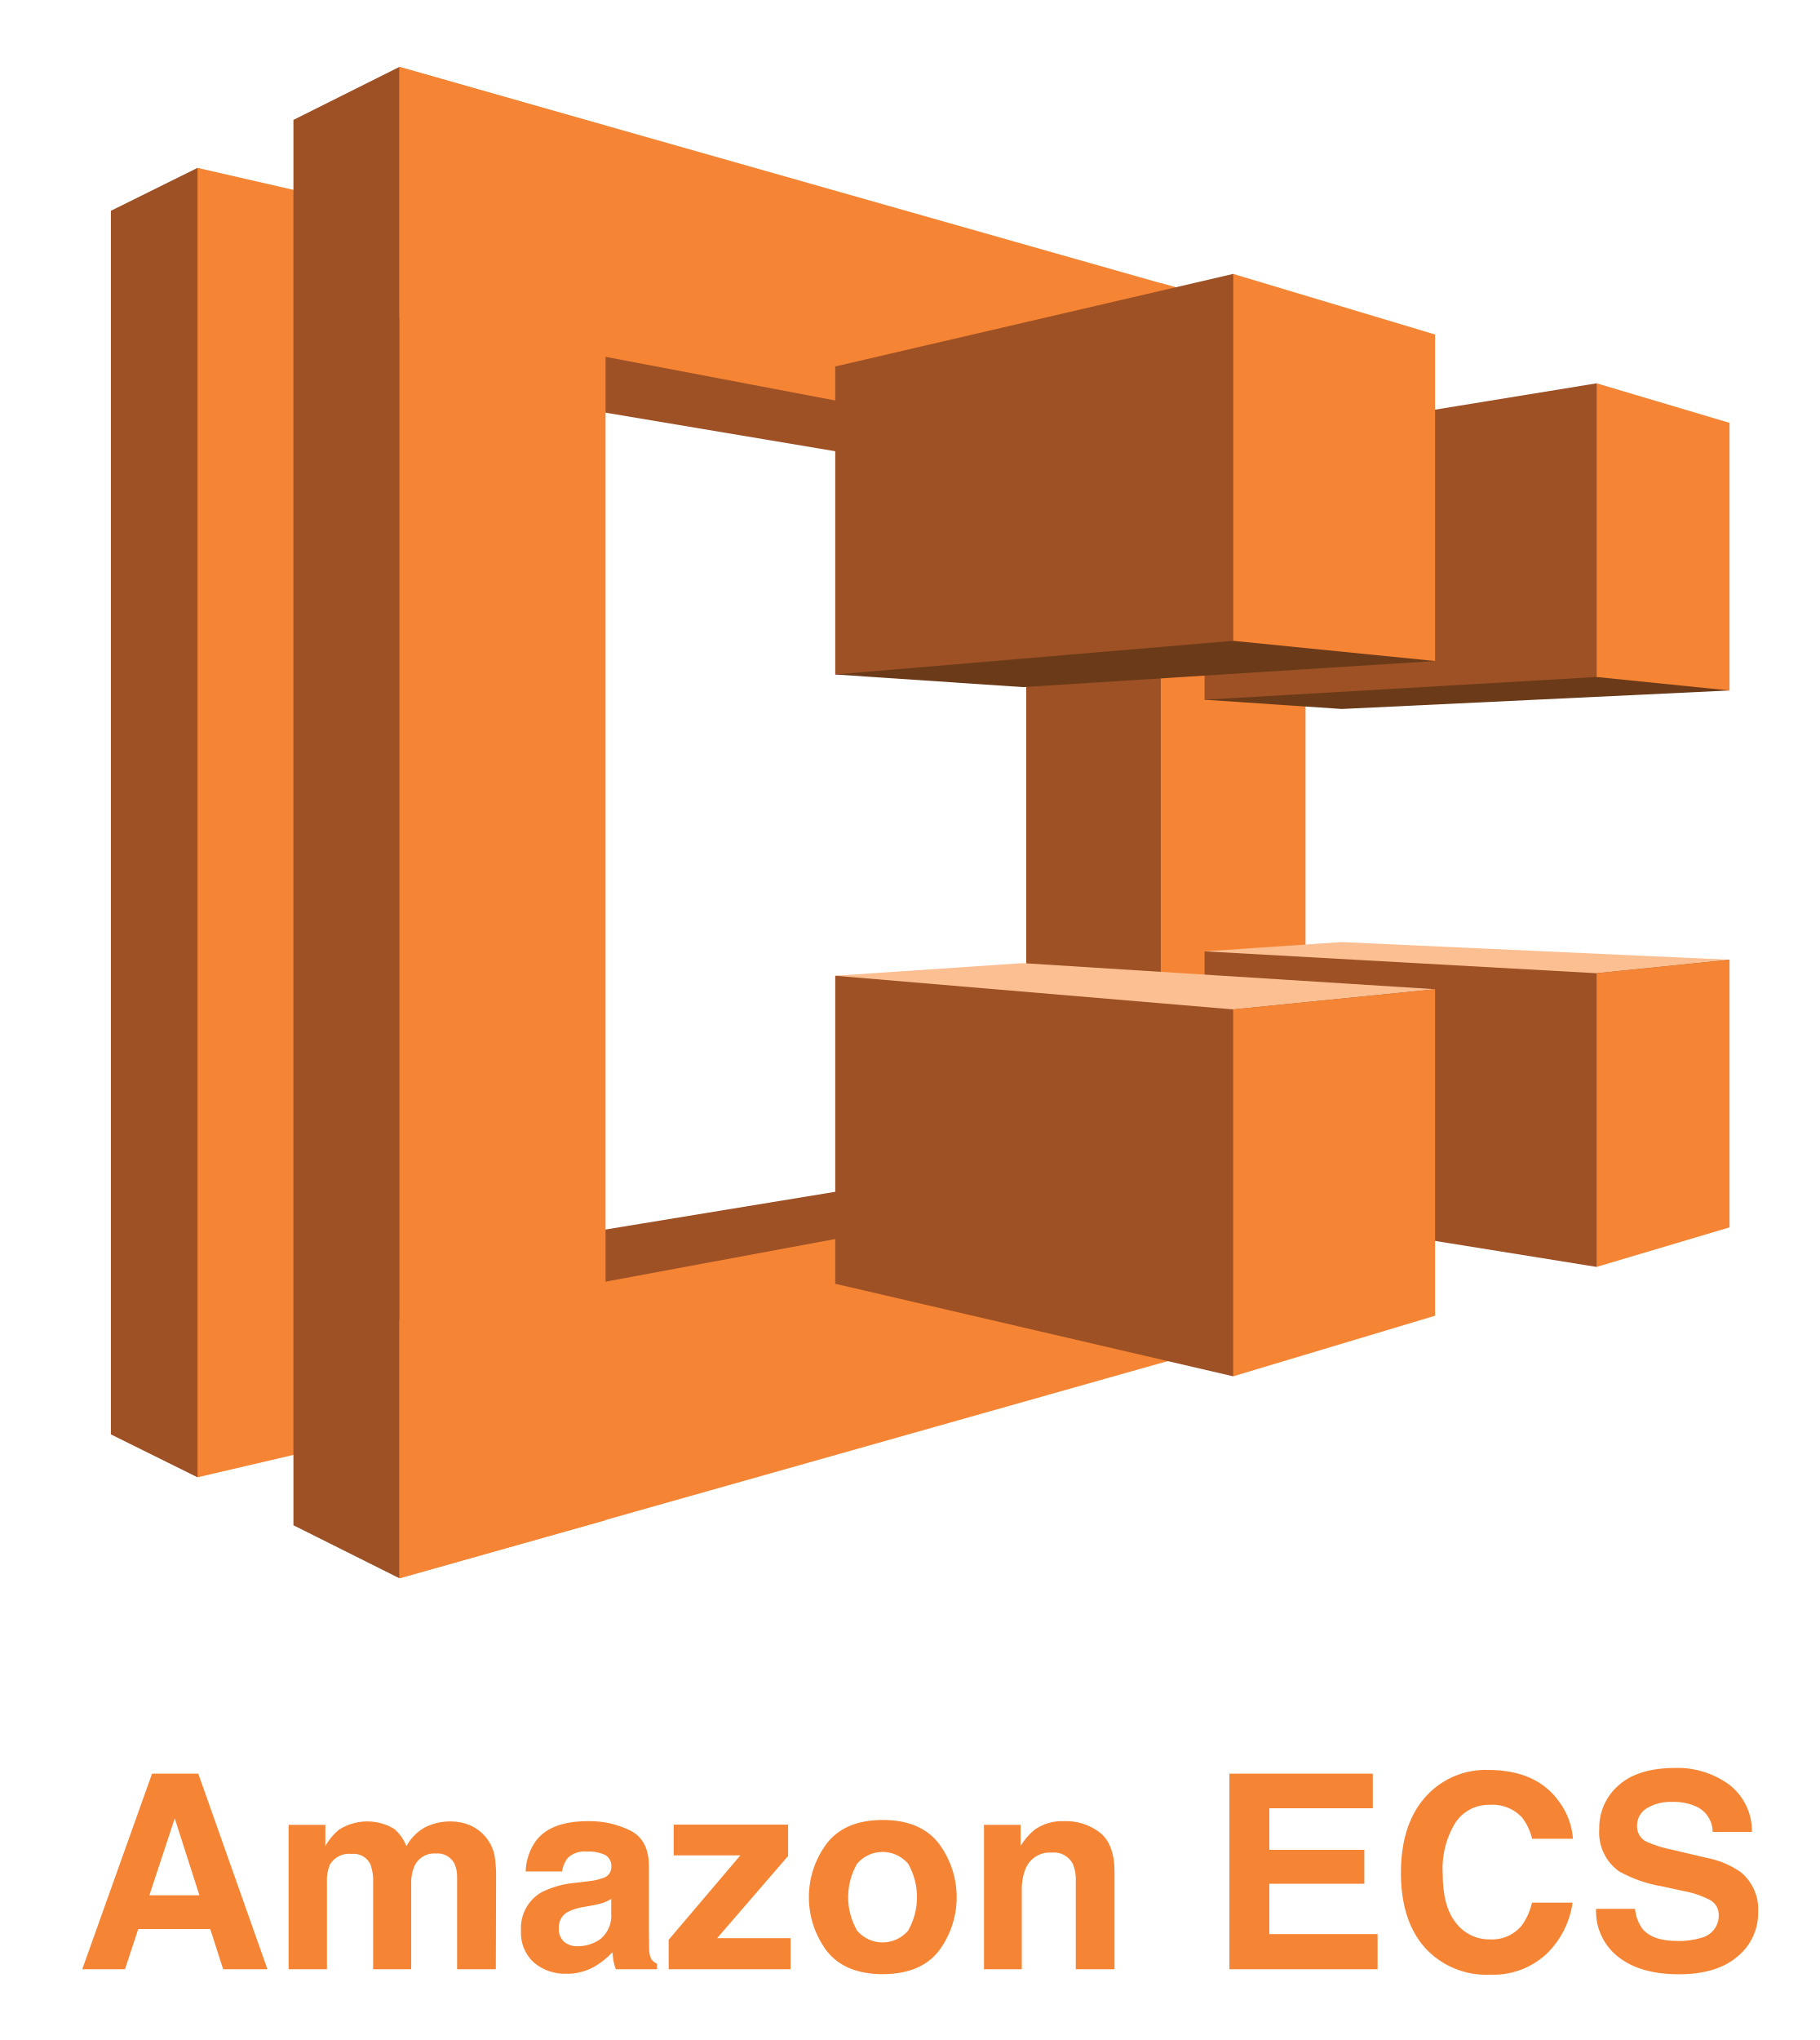
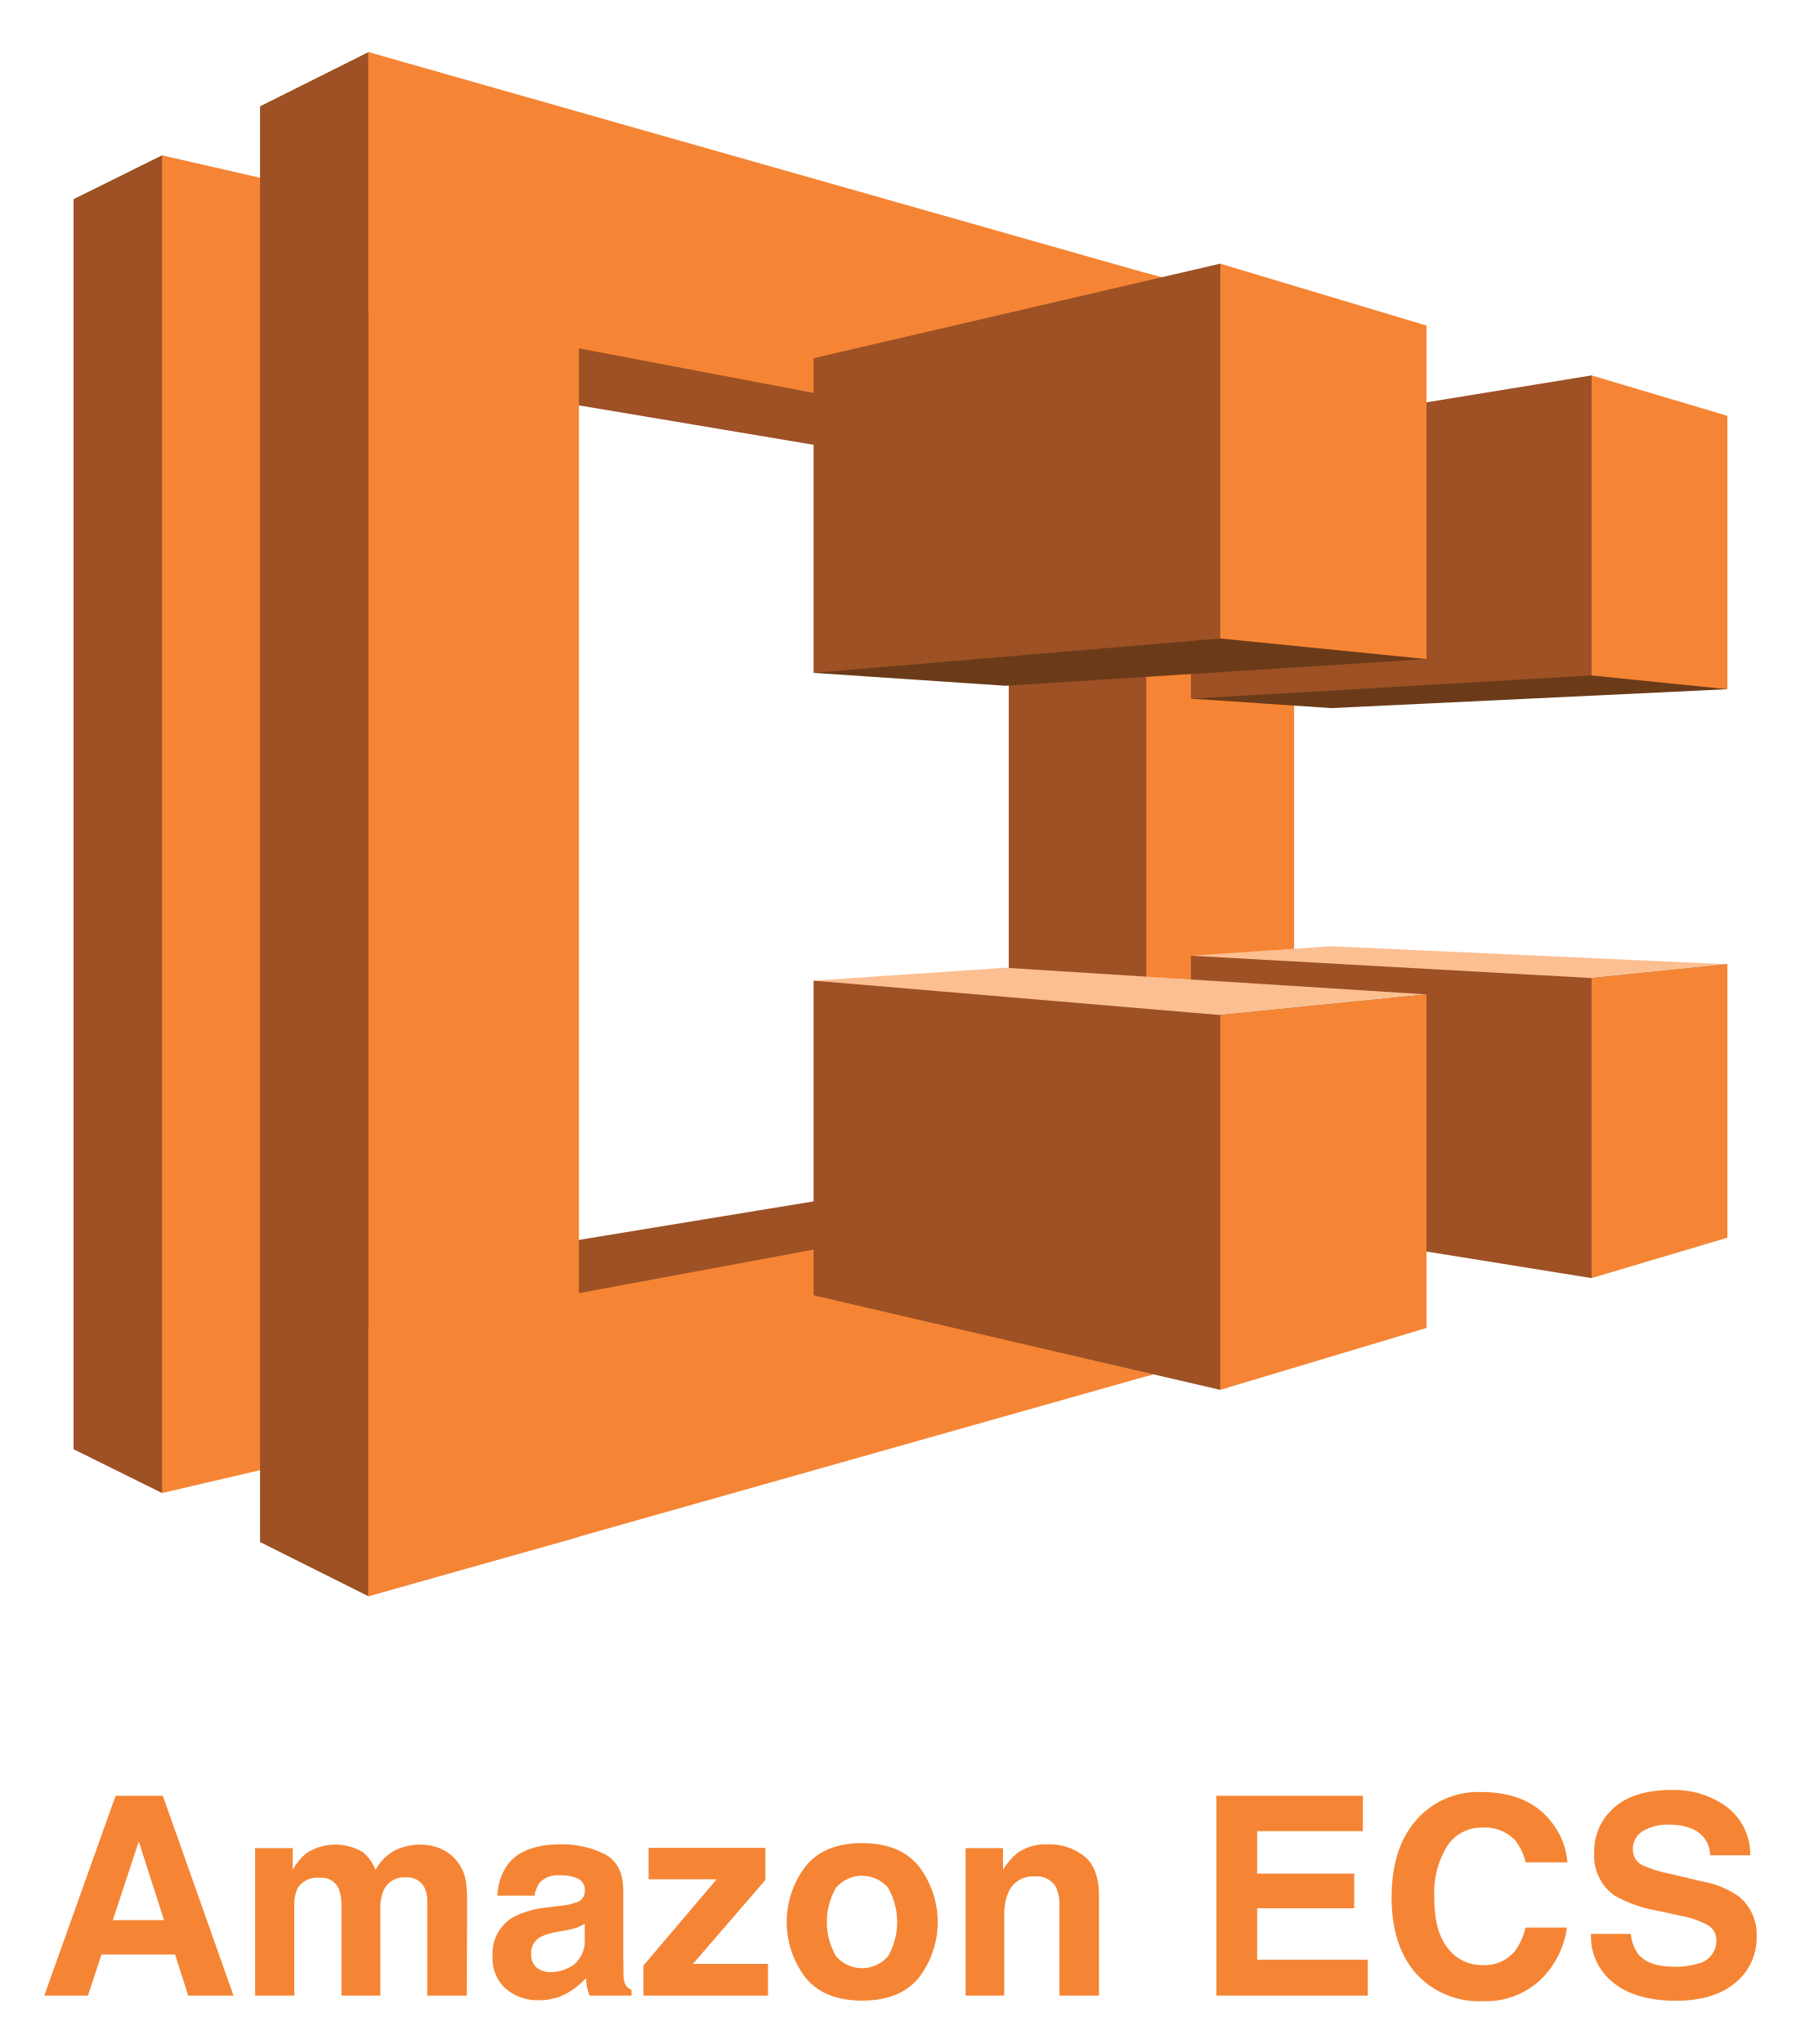
- <svg xmlns="http://www.w3.org/2000/svg" viewBox="95.36 -5.20 241.28 270.40">
+ <svg xmlns="http://www.w3.org/2000/svg" viewBox="100.52 -3.10 232.96 265.20">
  <defs>
    <style>.cls-1{fill:#f58534}.cls-2{fill:#9d5125}.cls-3{fill:#6b3b19}</style>
  </defs>
  <path d="M115.52 229.896h6.129l9.172 25.924h-5.874l-1.711-5.329h-9.547l-1.757 5.33h-5.667zm-.358 16.127h6.64l-3.275-10.2zm42.472-9.303a5.575 5.575 0 0 1 2.234 1.723 5.508 5.508 0 0 1 1.09 2.462 17.044 17.044 0 0 1 .176 2.832l-.036 12.083h-5.135v-12.206a4.008 4.008 0 0 0-.352-1.794 2.5 2.5 0 0 0-2.462-1.337 2.881 2.881 0 0 0-2.867 1.724 5.41 5.41 0 0 0-.405 2.198v11.415h-5.047v-11.415a6.411 6.411 0 0 0-.352-2.48 2.456 2.456 0 0 0-2.48-1.389 2.96 2.96 0 0 0-2.884 1.39 5.347 5.347 0 0 0-.405 2.356v11.538h-5.083v-19.135h4.872v2.796a8.077 8.077 0 0 1 1.759-2.128 6.963 6.963 0 0 1 7.334-.159 5.637 5.637 0 0 1 1.653 2.305 6.368 6.368 0 0 1 2.445-2.48 7.464 7.464 0 0 1 3.447-.791 6.677 6.677 0 0 1 2.498.492zm15.701 7.44a7.93 7.93 0 0 0 2.002-.44 1.508 1.508 0 0 0 1.08-1.425 1.685 1.685 0 0 0-.828-1.627 5.242 5.242 0 0 0-2.434-.448 3.193 3.193 0 0 0-2.55.88 3.624 3.624 0 0 0-.713 1.758h-4.836a7.336 7.336 0 0 1 1.413-4.133q1.996-2.533 6.854-2.533a12.228 12.228 0 0 1 5.617 1.248q2.455 1.25 2.455 4.714v8.794q0 .916.036 2.216a2.786 2.786 0 0 0 .298 1.337 1.788 1.788 0 0 0 .74.58v.74h-5.453a5.539 5.539 0 0 1-.317-1.092q-.088-.51-.14-1.16a10.358 10.358 0 0 1-2.406 1.917 7.274 7.274 0 0 1-3.68.932 6.348 6.348 0 0 1-4.326-1.486 5.284 5.284 0 0 1-1.707-4.212 5.46 5.46 0 0 1 2.746-5.119 12.29 12.29 0 0 1 4.43-1.231zm3.065 2.339a5.54 5.54 0 0 1-.972.483 8.214 8.214 0 0 1-1.346.343l-1.14.211a7.498 7.498 0 0 0-2.305.687 2.288 2.288 0 0 0-1.184 2.128 2.225 2.225 0 0 0 .723 1.855 2.75 2.75 0 0 0 1.76.571 5.24 5.24 0 0 0 3.026-.949 4.023 4.023 0 0 0 1.438-3.465zm8.284-5.769v-4.08h15.161v4.167l-9.407 10.888h9.741v4.115h-16.163v-3.904l9.503-11.187zm35.088 12.745q-2.427 2.997-7.369 2.996-4.943 0-7.37-2.996a11.893 11.893 0 0 1 0-14.4q2.428-3.042 7.37-3.04 4.942 0 7.37 3.04a11.893 11.893 0 0 1 0 14.4zm-4.01-2.77a8.951 8.951 0 0 0 0-8.878 4.454 4.454 0 0 0-6.762 0 8.89 8.89 0 0 0 0 8.878 4.44 4.44 0 0 0 6.763 0zm25.484-12.956q1.882 1.556 1.884 5.162v12.91h-5.137v-11.662a5.357 5.357 0 0 0-.401-2.321 2.82 2.82 0 0 0-2.794-1.478 3.46 3.46 0 0 0-3.474 2.163 7.477 7.477 0 0 0-.49 2.92v10.377h-5.011v-19.135h4.854v2.796a8.495 8.495 0 0 1 1.82-2.128 6.313 6.313 0 0 1 3.906-1.16 7.346 7.346 0 0 1 4.843 1.556zm36.128-3.263h-13.719v5.505h12.593v4.502h-12.593v6.666h14.352v4.661H258.36v-25.924h19.013zm7.329-1.882a10.671 10.671 0 0 1 7.97-3.2q6.473 0 9.466 4.29a9.355 9.355 0 0 1 1.774 4.837h-5.417a7.383 7.383 0 0 0-1.327-2.814 5.34 5.34 0 0 0-4.29-1.689 5.288 5.288 0 0 0-4.567 2.384 11.646 11.646 0 0 0-1.67 6.745q0 4.363 1.763 6.533a5.527 5.527 0 0 0 4.482 2.173 5.08 5.08 0 0 0 4.25-1.864 8.184 8.184 0 0 0 1.341-3.008h5.382a11.676 11.676 0 0 1-3.558 6.895 10.356 10.356 0 0 1-7.334 2.655 11 11 0 0 1-8.7-3.588q-3.167-3.605-3.167-9.884 0-6.79 3.602-10.465zm27.441 15.213a5.258 5.258 0 0 0 .988 2.657q1.347 1.6 4.615 1.6a9.94 9.94 0 0 0 3.179-.422 3.018 3.018 0 0 0 2.316-3.007 2.215 2.215 0 0 0-1.135-1.988 12.278 12.278 0 0 0-3.6-1.214l-2.806-.615a17.506 17.506 0 0 1-5.685-1.987 6.32 6.32 0 0 1-2.62-5.611 7.452 7.452 0 0 1 2.563-5.787q2.565-2.304 7.532-2.303a11.549 11.549 0 0 1 7.077 2.172 7.726 7.726 0 0 1 3.072 6.305h-5.207a3.712 3.712 0 0 0-2.091-3.324 7.167 7.167 0 0 0-3.228-.651 6.137 6.137 0 0 0-3.426.844 2.671 2.671 0 0 0-1.28 2.357 2.223 2.223 0 0 0 1.262 2.075 15.64 15.64 0 0 0 3.444 1.073l4.55 1.073a11.583 11.583 0 0 1 4.484 1.882 6.342 6.342 0 0 1 2.318 5.294 7.438 7.438 0 0 1-2.746 5.9q-2.747 2.349-7.76 2.348-5.12 0-8.054-2.312a7.654 7.654 0 0 1-2.932-6.359z" class="cls-1" />
  <path d="M121.549 17.052l-11.489 5.689v162.185l11.489 5.689 45.287-83.435-45.287-90.128zm34.913 29.225l16.955-23.871 75.85 33.686-17.736 2.789-75.069-12.604zm-13.05 116.786l18.627 25.655 87.228-37.701-16.843-2.566-89.012 14.612z" class="cls-2" />
  <path d="M148.319 184.368l-26.77 6.247V17.052l26.77 6.135v161.181z" class="cls-1" />
  <path d="M134.265 10.694l14.054-7.027 26.436 111.432L148.319 204l-14.054-7.027V10.694zm97.155 137.534l17.847 2.789 16.285-45.399-16.285-49.526-17.847 2.789v89.347z" class="cls-2" />
  <path d="M175.648 196.303L148.319 204V3.667l27.329 7.808v184.828z" class="cls-1" />
  <path d="M267.895 147.559l-119.576 22.197V204l119.576-33.798v-22.643zm.223-87.897L148.319 36.907V3.667l119.799 34.021v21.974z" class="cls-1" />
  <path d="M249.267 32.334l19.186 5.242v132.626l-19.186 5.243V32.334z" class="cls-1" />
  <path d="M324.671 86.321l-51.422 2.454-18.182-1.227 51.98-41.941 17.624 40.714z" class="cls-3" />
  <path d="M255.067 87.548l51.98-3.012V45.607l-51.98 8.478v33.463z" class="cls-2" />
  <path d="M206.099 84.202l52.761-53.095 26.77 51.31-54.656 3.458-24.875-1.673z" class="cls-3" />
  <path d="M206.099 84.202l52.761-4.462V31.107l-52.761 12.269v40.826zm48.968 36.698l69.604 1.115-17.624 40.714-51.98-8.366V120.9z" class="cls-2" />
  <path d="M206.099 124.134l79.531 1.785-26.77 51.31-52.761-12.269v-40.826z" class="cls-2" />
  <path fill="#fcbf92" d="M206.099 124.134l52.761 4.462 26.77-2.677-54.656-3.458-24.875 1.673zm118.572-2.119l-51.422-2.342-18.182 1.227 51.98 2.9 17.624-1.785z" />
  <path d="M307.047 84.536l17.624 1.785V50.85l-17.624-5.243v38.929zm-21.417-2.119l-26.77-2.677V31.107l26.77 8.031v43.279zm21.417 41.383l17.624-1.785v35.471l-17.624 5.243V123.8zm-21.417 2.119l-26.77 2.677v48.633l26.77-8.031v-43.279z" class="cls-1" />
</svg>
